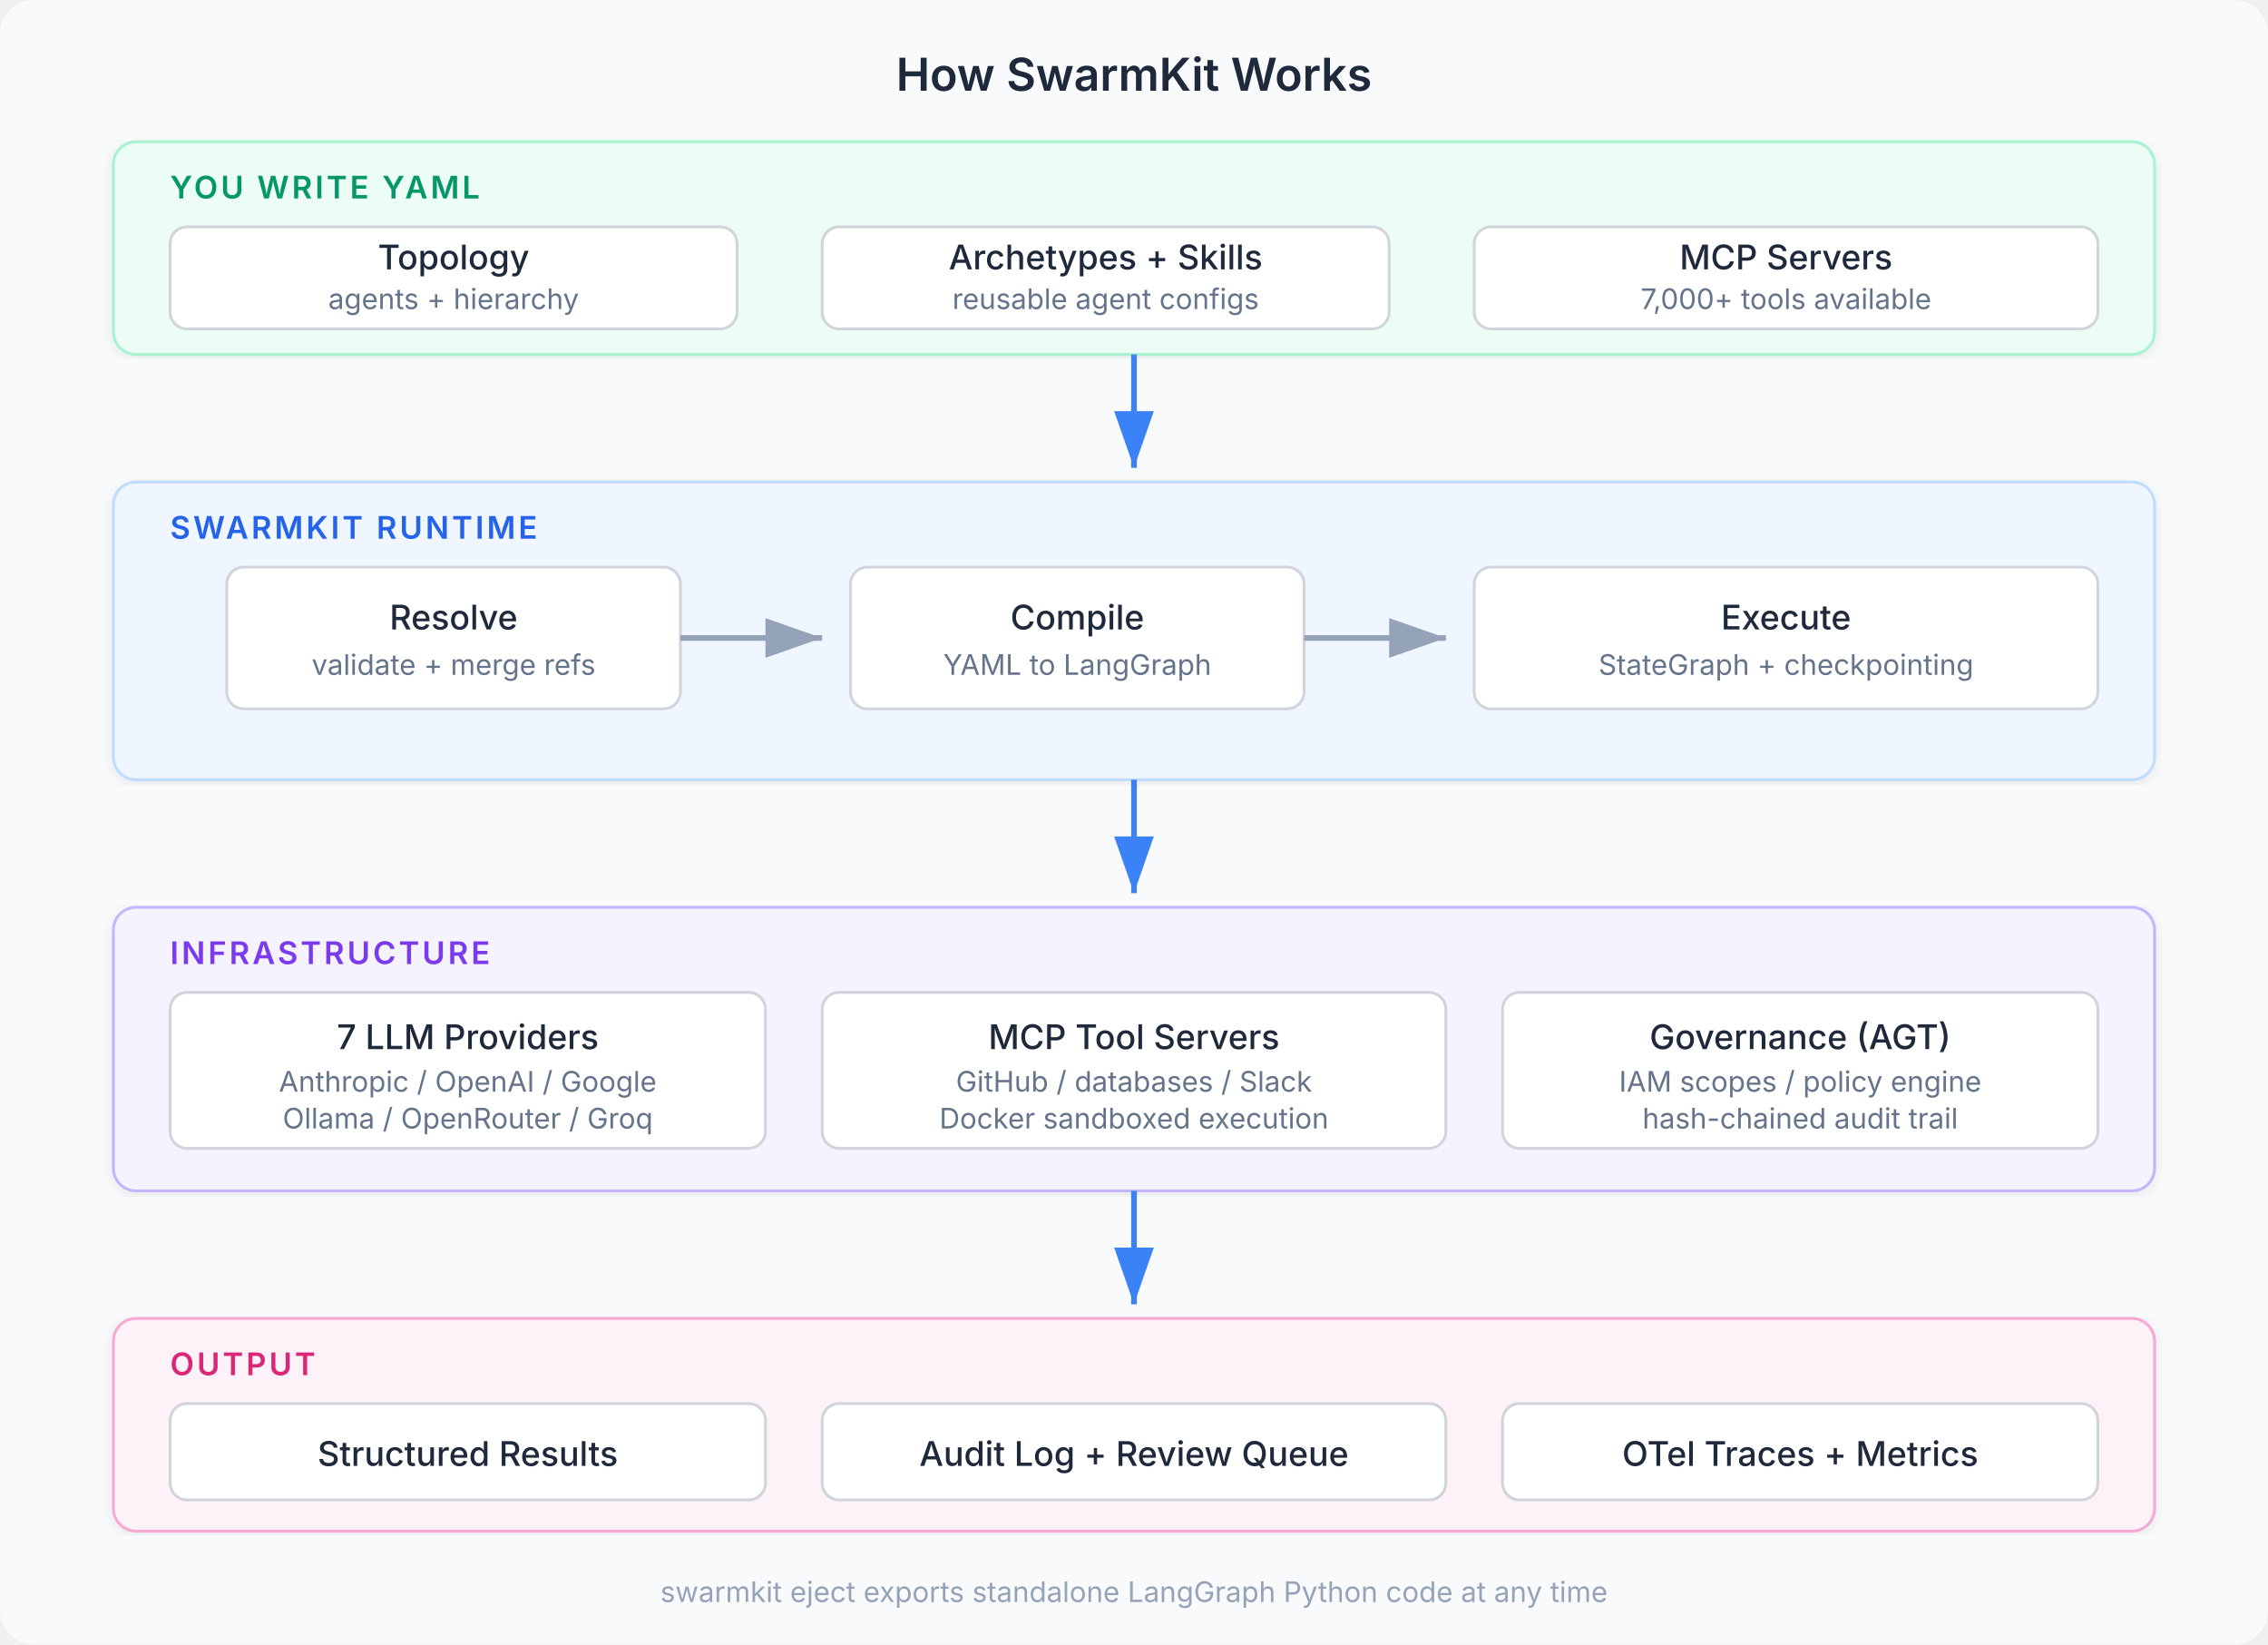
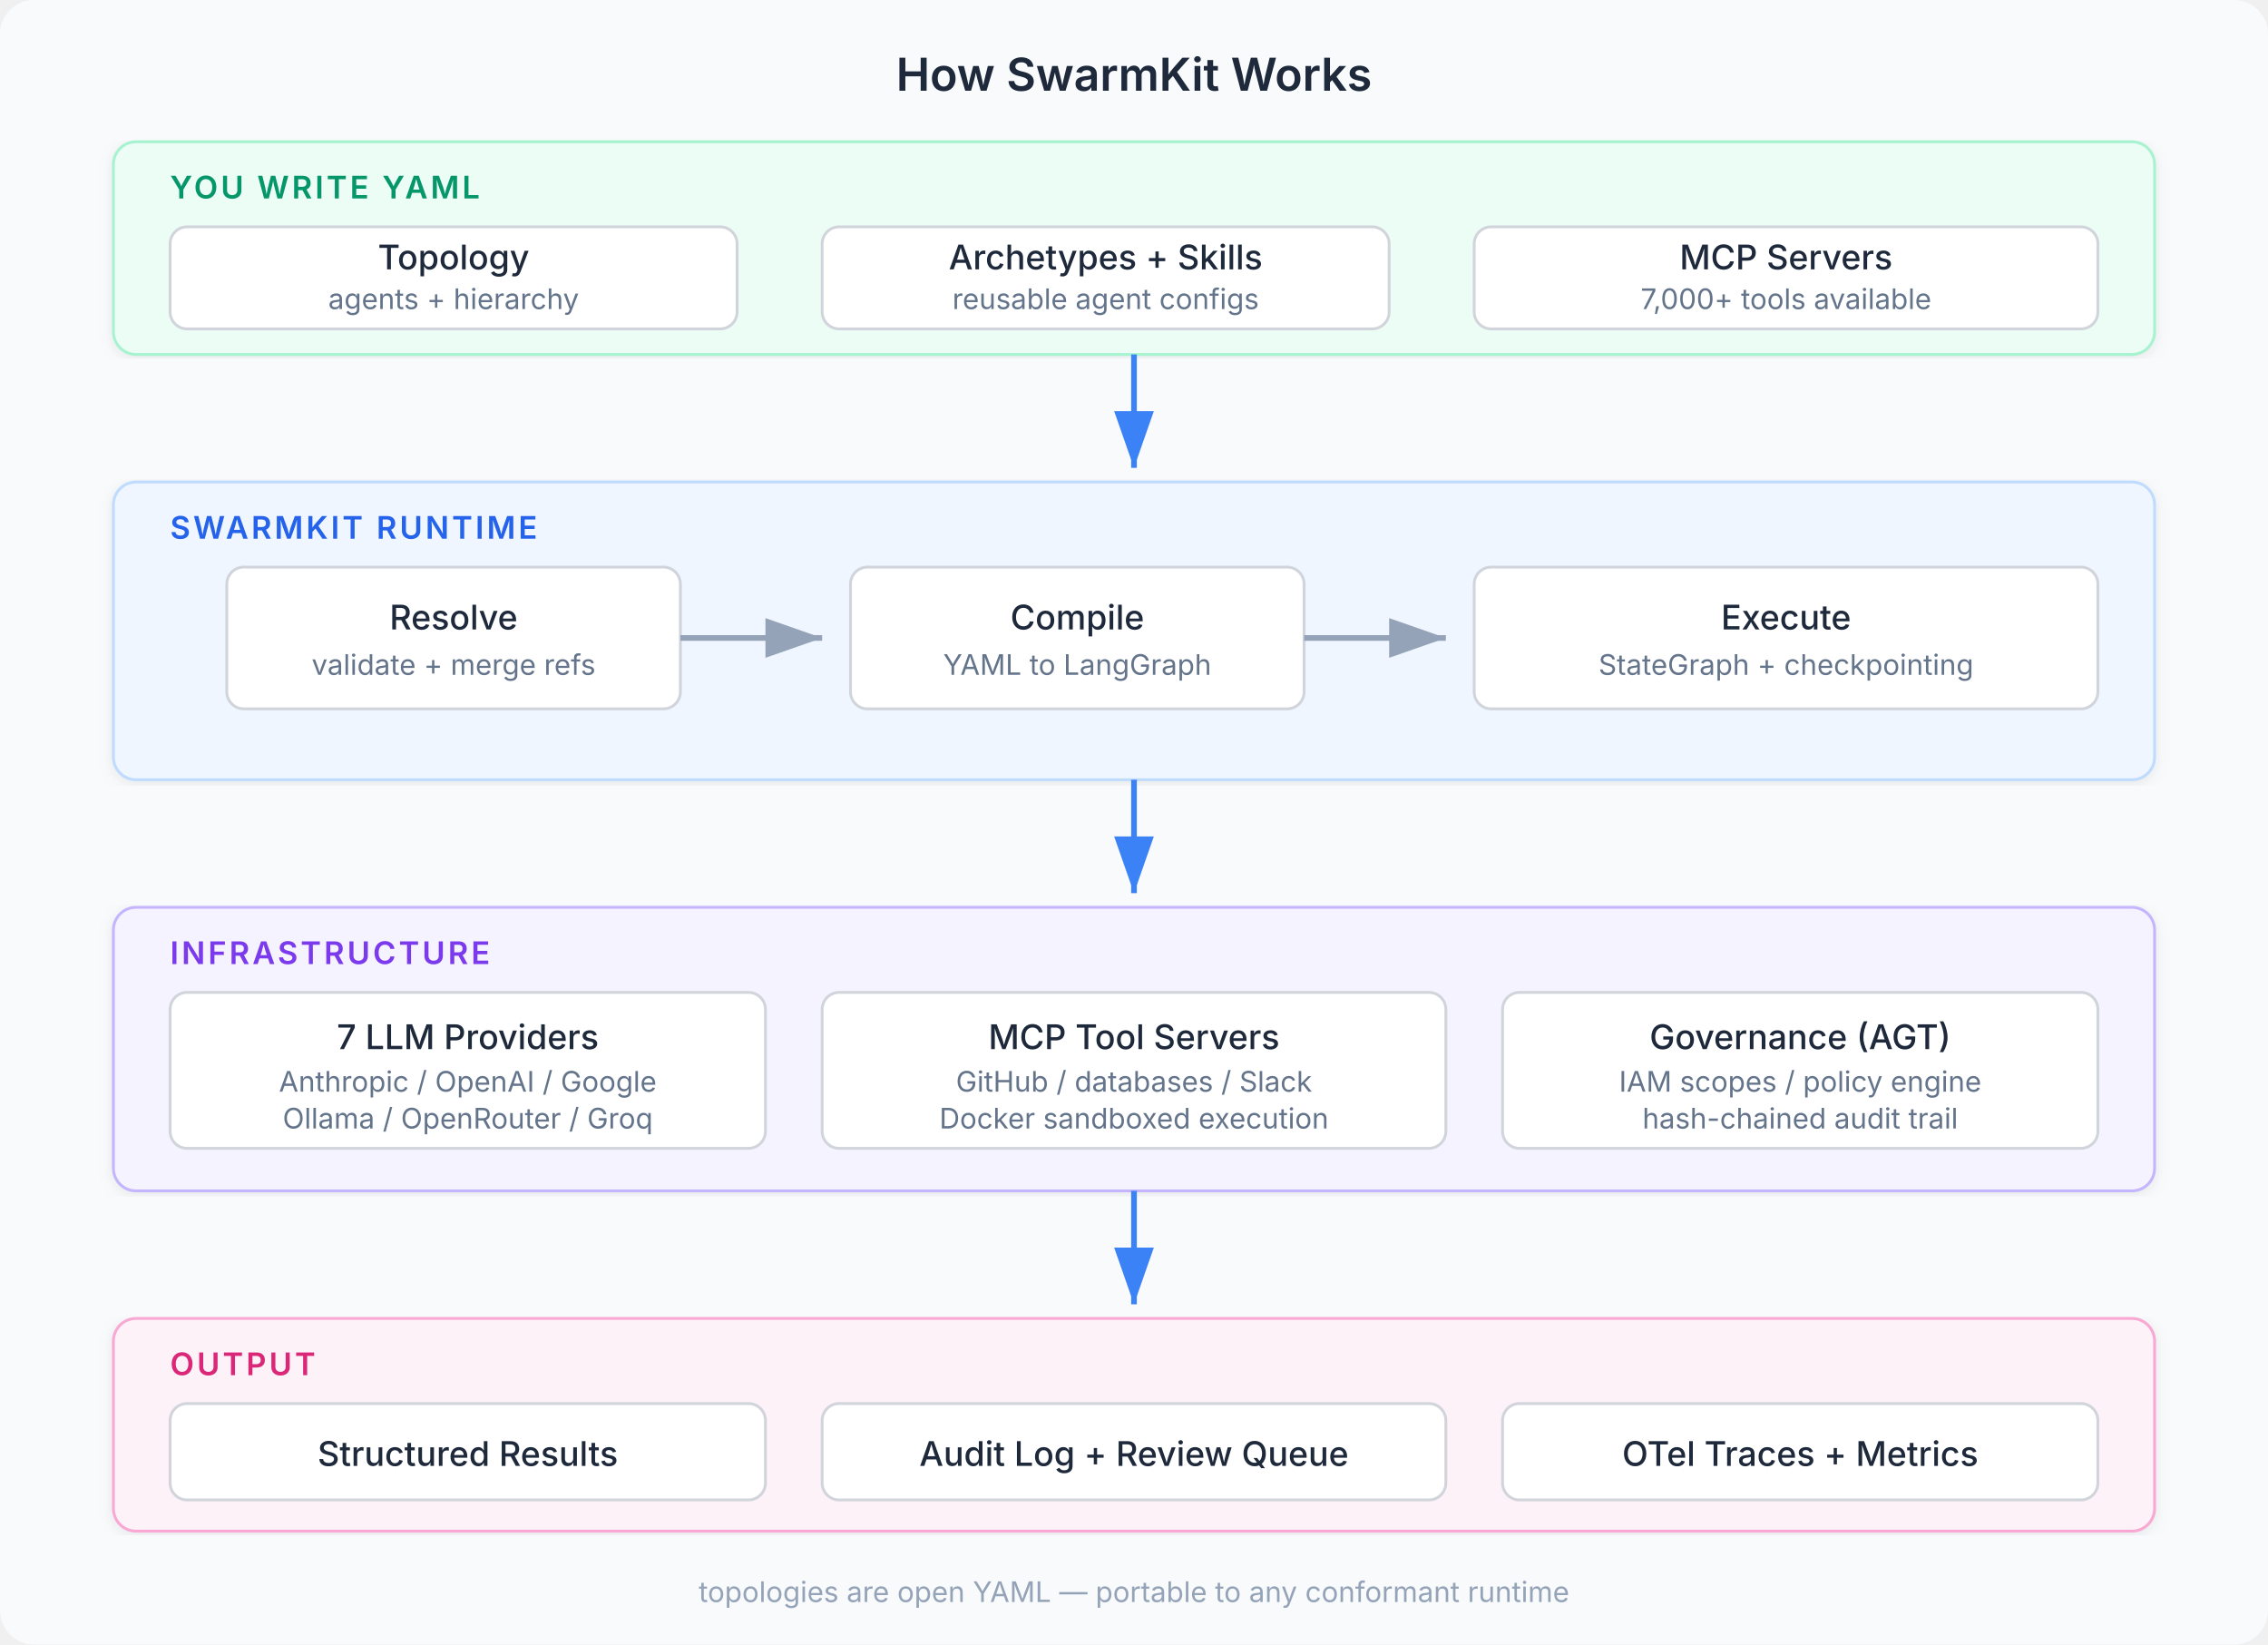
<svg xmlns="http://www.w3.org/2000/svg" viewBox="0 0 800 580" font-family="system-ui, -apple-system, sans-serif" font-size="13">
  <defs>
    <filter id="shadow" x="-2%" y="-2%" width="104%" height="104%">
      <feDropShadow dx="0" dy="1" stdDeviation="2" flood-color="#b0b0b0" flood-opacity="0.25" />
    </filter>
    <marker id="arrowhead" markerWidth="10" markerHeight="7" refX="10" refY="3.5" orient="auto">
      <polygon points="0 0, 10 3.5, 0 7" fill="#3b82f6" />
    </marker>
    <marker id="arrowhead-h" markerWidth="10" markerHeight="7" refX="10" refY="3.5" orient="auto">
      <polygon points="0 0, 10 3.5, 0 7" fill="#94a3b8" />
    </marker>
  </defs>
  <rect width="800" height="580" rx="12" fill="#f8fafc" />
  <text x="400" y="32" text-anchor="middle" fill="#1e293b" font-size="16" font-weight="600">How SwarmKit Works</text>
  <rect x="40" y="50" width="720" height="75" rx="8" fill="#ecfdf5" stroke="#a7f3d0" stroke-width="1" filter="url(#shadow)" />
  <text x="60" y="70" fill="#059669" font-size="11" font-weight="600" letter-spacing="1">YOU WRITE YAML</text>
  <rect x="60" y="80" width="200" height="36" rx="6" fill="#ffffff" stroke="#d1d5db" stroke-width="1" />
  <text x="160" y="95" text-anchor="middle" fill="#1e293b" font-weight="500" font-size="12">Topology</text>
  <text x="160" y="109" text-anchor="middle" fill="#64748b" font-size="10">agents + hierarchy</text>
  <rect x="290" y="80" width="200" height="36" rx="6" fill="#ffffff" stroke="#d1d5db" stroke-width="1" />
  <text x="390" y="95" text-anchor="middle" fill="#1e293b" font-weight="500" font-size="12">Archetypes + Skills</text>
  <text x="390" y="109" text-anchor="middle" fill="#64748b" font-size="10">reusable agent configs</text>
  <rect x="520" y="80" width="220" height="36" rx="6" fill="#ffffff" stroke="#d1d5db" stroke-width="1" />
  <text x="630" y="95" text-anchor="middle" fill="#1e293b" font-weight="500" font-size="12">MCP Servers</text>
  <text x="630" y="109" text-anchor="middle" fill="#64748b" font-size="10">7,000+ tools available</text>
  <path d="M400,125 L400,165" stroke="#3b82f6" stroke-width="2" marker-end="url(#arrowhead)" />
  <rect x="40" y="170" width="720" height="105" rx="8" fill="#eff6ff" stroke="#bfdbfe" stroke-width="1" filter="url(#shadow)" />
  <text x="60" y="190" fill="#2563eb" font-size="11" font-weight="600" letter-spacing="1">SWARMKIT RUNTIME</text>
  <rect x="80" y="200" width="160" height="50" rx="6" fill="#ffffff" stroke="#d1d5db" stroke-width="1" />
  <text x="160" y="222" text-anchor="middle" fill="#1e293b" font-weight="500" font-size="12">Resolve</text>
  <text x="160" y="238" text-anchor="middle" fill="#64748b" font-size="10">validate + merge refs</text>
  <path d="M240,225 L290,225" stroke="#94a3b8" stroke-width="2" marker-end="url(#arrowhead-h)" />
  <rect x="300" y="200" width="160" height="50" rx="6" fill="#ffffff" stroke="#d1d5db" stroke-width="1" />
  <text x="380" y="222" text-anchor="middle" fill="#1e293b" font-weight="500" font-size="12">Compile</text>
  <text x="380" y="238" text-anchor="middle" fill="#64748b" font-size="10">YAML to LangGraph</text>
  <path d="M460,225 L510,225" stroke="#94a3b8" stroke-width="2" marker-end="url(#arrowhead-h)" />
  <rect x="520" y="200" width="220" height="50" rx="6" fill="#ffffff" stroke="#d1d5db" stroke-width="1" />
  <text x="630" y="222" text-anchor="middle" fill="#1e293b" font-weight="500" font-size="12">Execute</text>
  <text x="630" y="238" text-anchor="middle" fill="#64748b" font-size="10">StateGraph + checkpointing</text>
  <path d="M400,275 L400,315" stroke="#3b82f6" stroke-width="2" marker-end="url(#arrowhead)" />
  <rect x="40" y="320" width="720" height="100" rx="8" fill="#f5f3ff" stroke="#c4b5fd" stroke-width="1" filter="url(#shadow)" />
  <text x="60" y="340" fill="#7c3aed" font-size="11" font-weight="600" letter-spacing="1">INFRASTRUCTURE</text>
  <rect x="60" y="350" width="210" height="55" rx="6" fill="#ffffff" stroke="#d1d5db" stroke-width="1" />
  <text x="165" y="370" text-anchor="middle" fill="#1e293b" font-weight="500" font-size="12">7 LLM Providers</text>
  <text x="165" y="385" text-anchor="middle" fill="#64748b" font-size="10">Anthropic / OpenAI / Google</text>
  <text x="165" y="398" text-anchor="middle" fill="#64748b" font-size="10">Ollama / OpenRouter / Groq</text>
  <rect x="290" y="350" width="220" height="55" rx="6" fill="#ffffff" stroke="#d1d5db" stroke-width="1" />
  <text x="400" y="370" text-anchor="middle" fill="#1e293b" font-weight="500" font-size="12">MCP Tool Servers</text>
  <text x="400" y="385" text-anchor="middle" fill="#64748b" font-size="10">GitHub / databases / Slack</text>
  <text x="400" y="398" text-anchor="middle" fill="#64748b" font-size="10">Docker sandboxed execution</text>
  <rect x="530" y="350" width="210" height="55" rx="6" fill="#ffffff" stroke="#d1d5db" stroke-width="1" />
  <text x="635" y="370" text-anchor="middle" fill="#1e293b" font-weight="500" font-size="12">Governance (AGT)</text>
  <text x="635" y="385" text-anchor="middle" fill="#64748b" font-size="10">IAM scopes / policy engine</text>
  <text x="635" y="398" text-anchor="middle" fill="#64748b" font-size="10">hash-chained audit trail</text>
  <path d="M400,420 L400,460" stroke="#3b82f6" stroke-width="2" marker-end="url(#arrowhead)" />
  <rect x="40" y="465" width="720" height="75" rx="8" fill="#fdf2f8" stroke="#f9a8d4" stroke-width="1" filter="url(#shadow)" />
  <text x="60" y="485" fill="#db2777" font-size="11" font-weight="600" letter-spacing="1">OUTPUT</text>
  <rect x="60" y="495" width="210" height="34" rx="6" fill="#ffffff" stroke="#d1d5db" stroke-width="1" />
  <text x="165" y="517" text-anchor="middle" fill="#1e293b" font-weight="500" font-size="12">Structured Results</text>
  <rect x="290" y="495" width="220" height="34" rx="6" fill="#ffffff" stroke="#d1d5db" stroke-width="1" />
  <text x="400" y="517" text-anchor="middle" fill="#1e293b" font-weight="500" font-size="12">Audit Log + Review Queue</text>
  <rect x="530" y="495" width="210" height="34" rx="6" fill="#ffffff" stroke="#d1d5db" stroke-width="1" />
  <text x="635" y="517" text-anchor="middle" fill="#1e293b" font-weight="500" font-size="12">OTel Traces + Metrics</text>
-   <text x="400" y="565" text-anchor="middle" fill="#94a3b8" font-size="10">swarmkit eject exports standalone LangGraph Python code at any time</text>
+   <text x="400" y="565" text-anchor="middle" fill="#94a3b8" font-size="10">topologies are open YAML — portable to any conformant runtime</text>
</svg>
